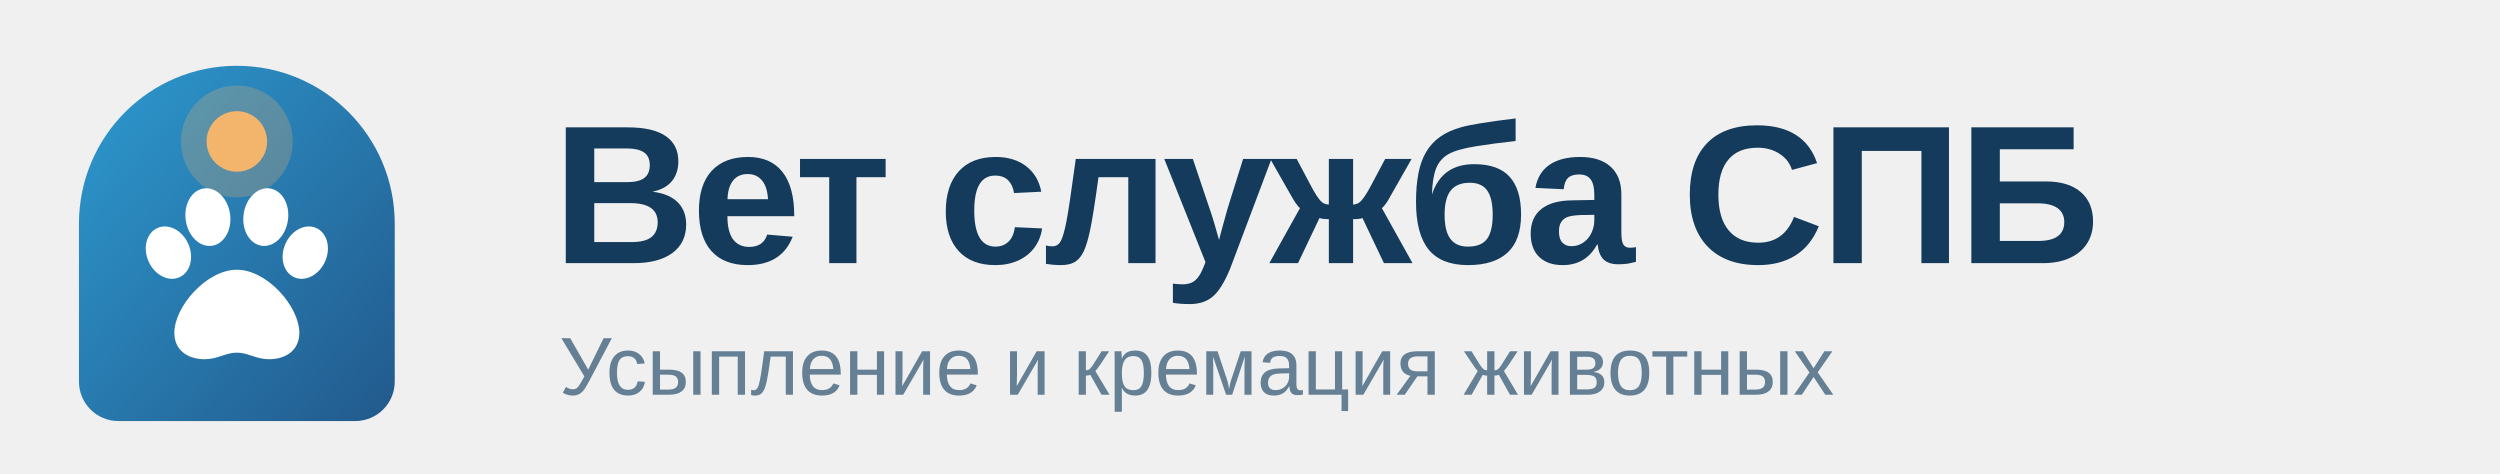
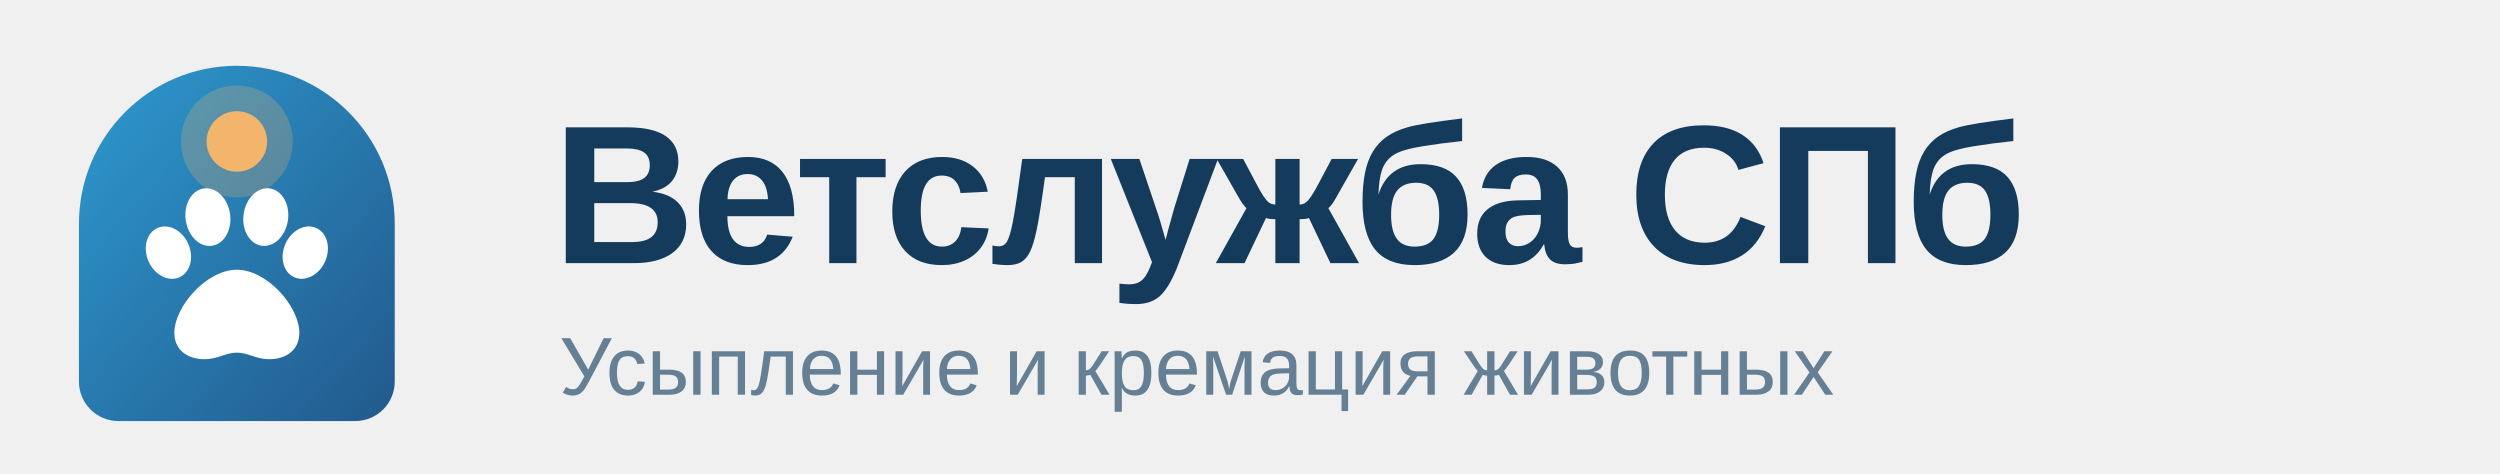
<svg xmlns="http://www.w3.org/2000/svg" width="380" height="72" viewBox="0 0 380 72">
  <g transform="translate(4 4)">
    <defs>
      <linearGradient id="g-l" x1="0" y1="0" x2="1" y2="1">
        <stop offset="0" stop-color="#2d9ad0" />
        <stop offset="1" stop-color="#22598c" />
      </linearGradient>
    </defs>
    <path d="M8 30a24 24 0 0 1 48 0v24a6 6 0 0 1-6 6H14a6 6 0 0 1-6-6z" fill="url(#g-l)" />
    <circle cx="32" cy="17.5" r="8.5" fill="#f2b56b" opacity=".25" />
    <circle cx="32" cy="17.5" r="4.6" fill="#f2b56b" />
    <g fill="#fff">
      <ellipse cx="21.6" cy="34.4" rx="3.3" ry="4.1" transform="rotate(-24 21.6 34.4)" />
      <ellipse cx="27.6" cy="29" rx="3.4" ry="4.4" transform="rotate(-8 27.6 29)" />
      <ellipse cx="36.4" cy="29" rx="3.4" ry="4.4" transform="rotate(8 36.4 29)" />
      <ellipse cx="42.4" cy="34.4" rx="3.3" ry="4.1" transform="rotate(24 42.4 34.4)" />
      <path d="M32 37c-4.6 0-9.5 5.6-9.5 9.6 0 2.6 2 4 4.6 4 2 0 3.2-1 4.9-1s2.9 1 4.9 1c2.6 0 4.6-1.4 4.6-4 0-4-4.9-9.6-9.5-9.6z" />
    </g>
  </g>
-   <text x="84" y="40" font-family="Onest, Segoe UI, Arial, sans-serif" font-size="30" font-weight="700" fill="#143b5b" letter-spacing="-0.6">Вет служба СПБ</text>
+   <text x="84" y="40" font-family="Onest, Segoe UI, Arial, sans-serif" font-size="30" font-weight="700" fill="#143b5b" letter-spacing="-0.6">Ветслужба СПб</text>
  <text x="85" y="60" font-family="Onest, Segoe UI, Arial, sans-serif" font-size="12.5" fill="#657f94">Усыпление и кремация животных</text>
</svg>
